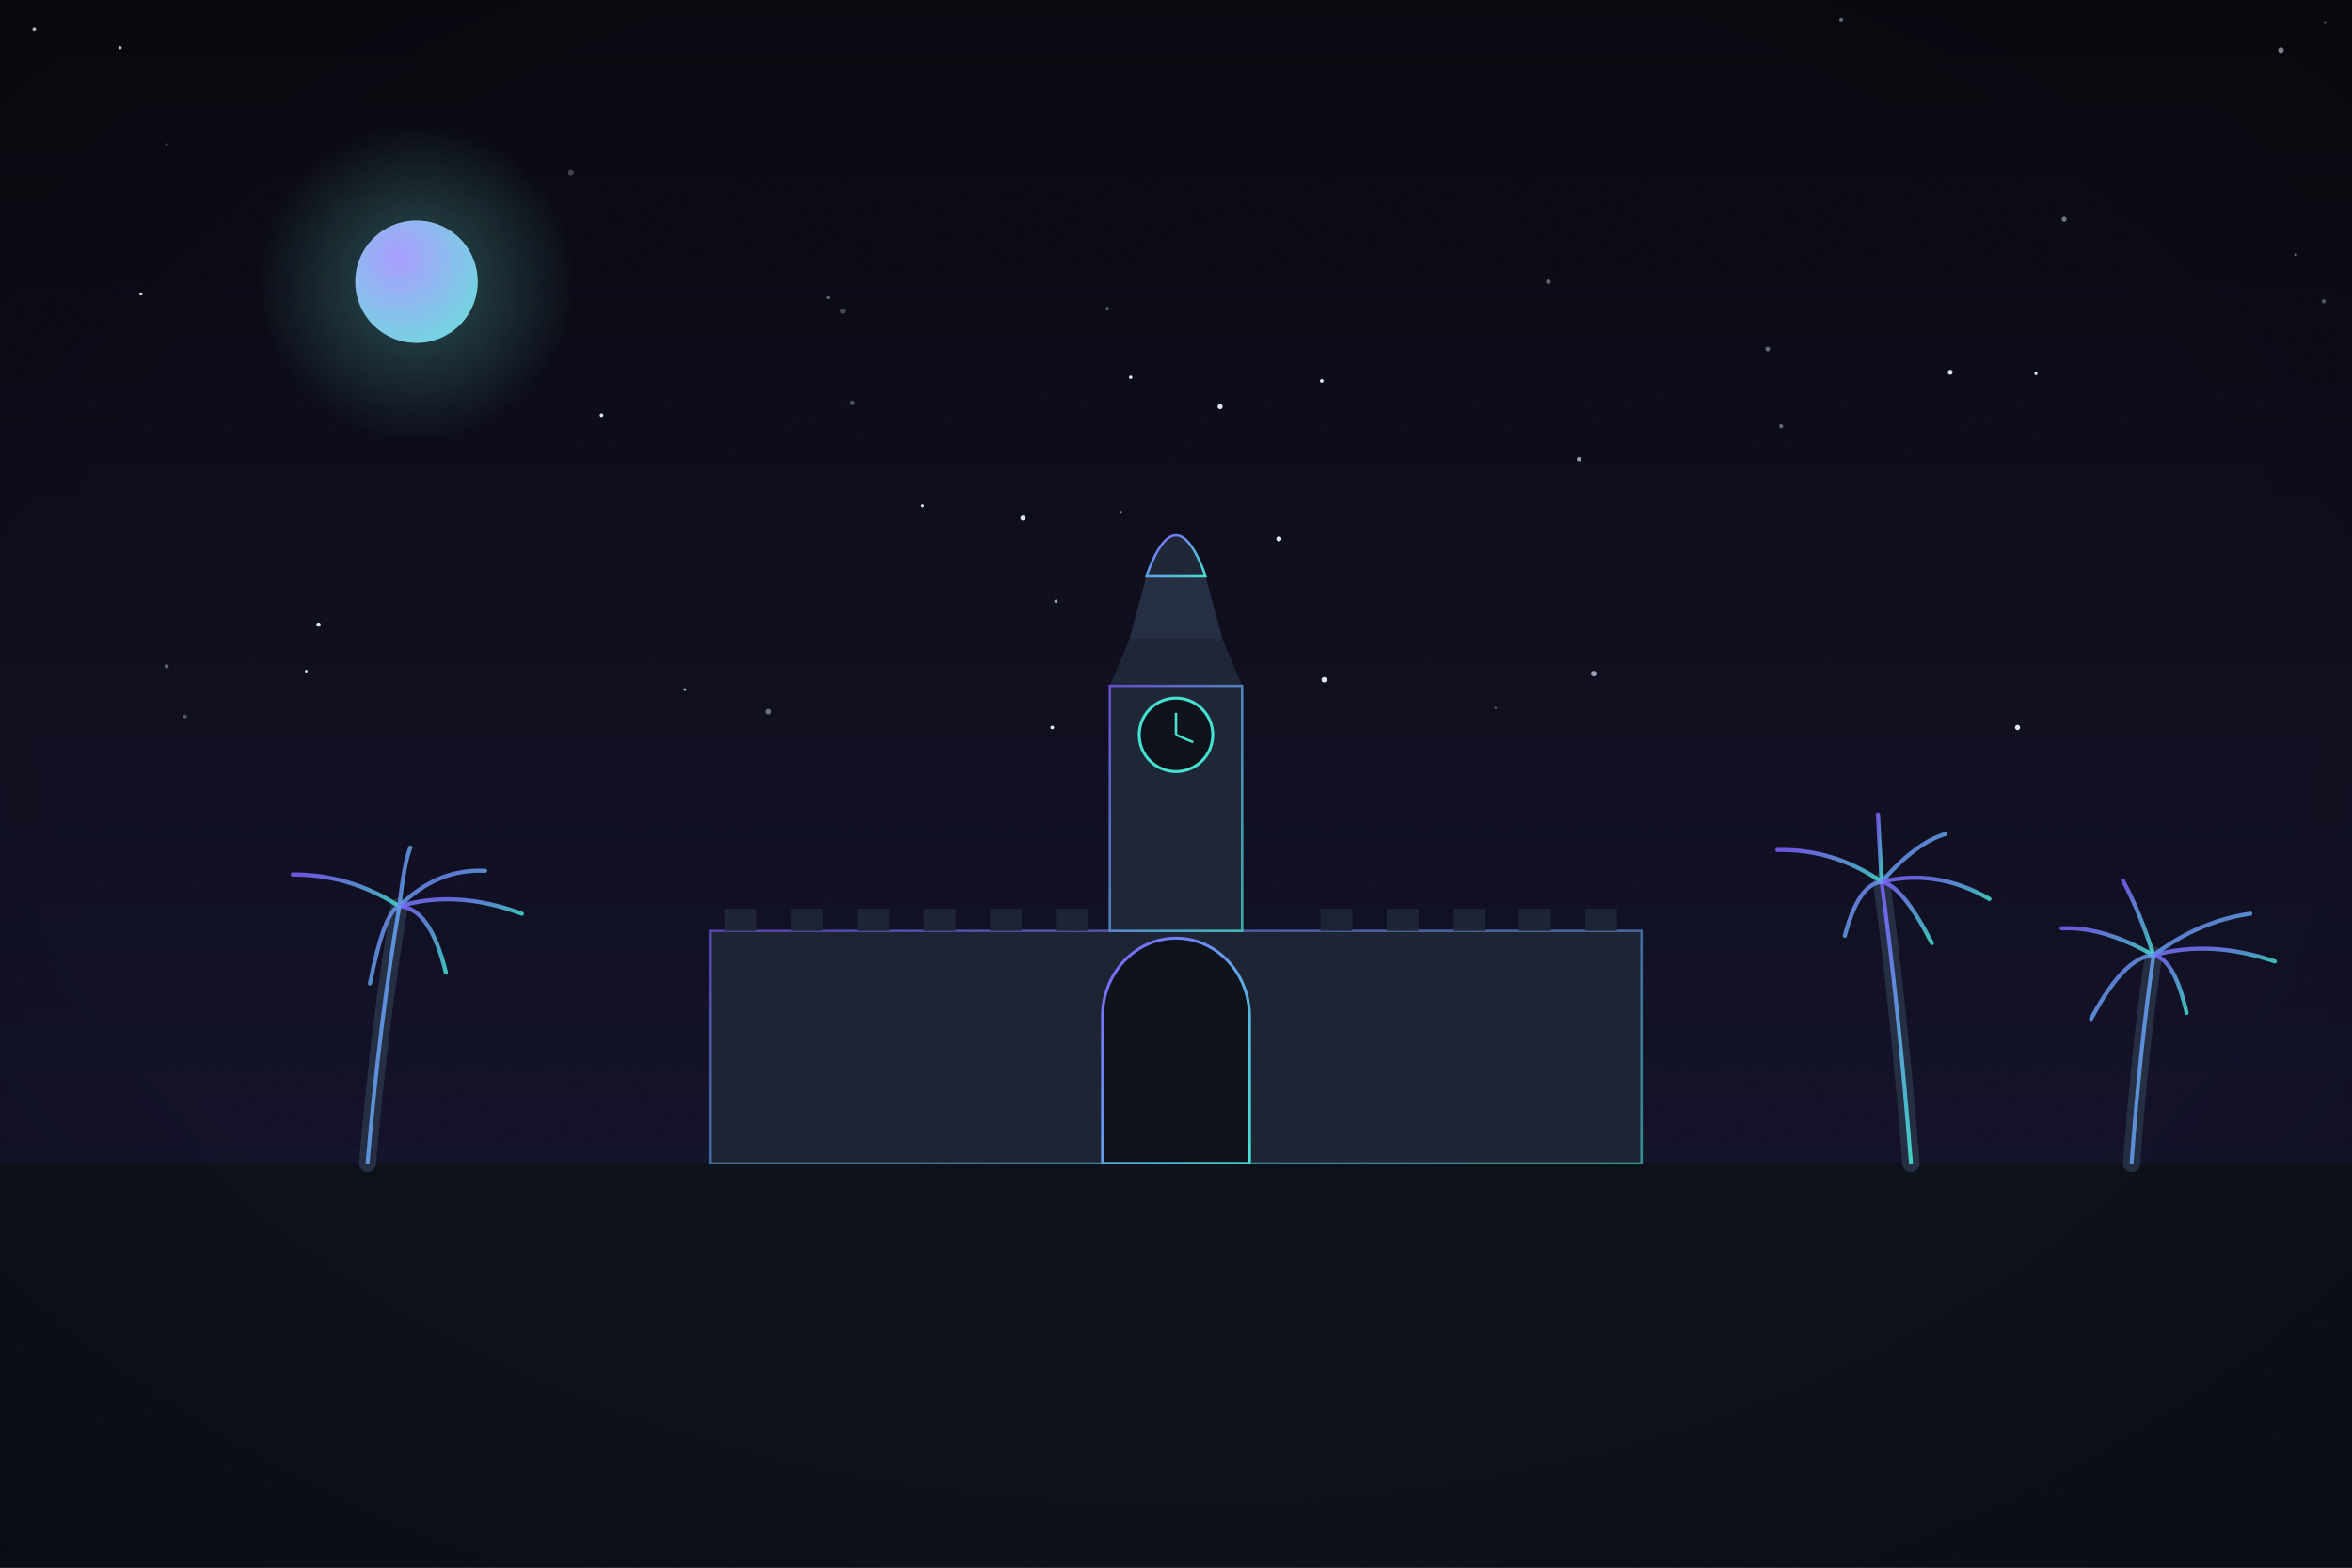
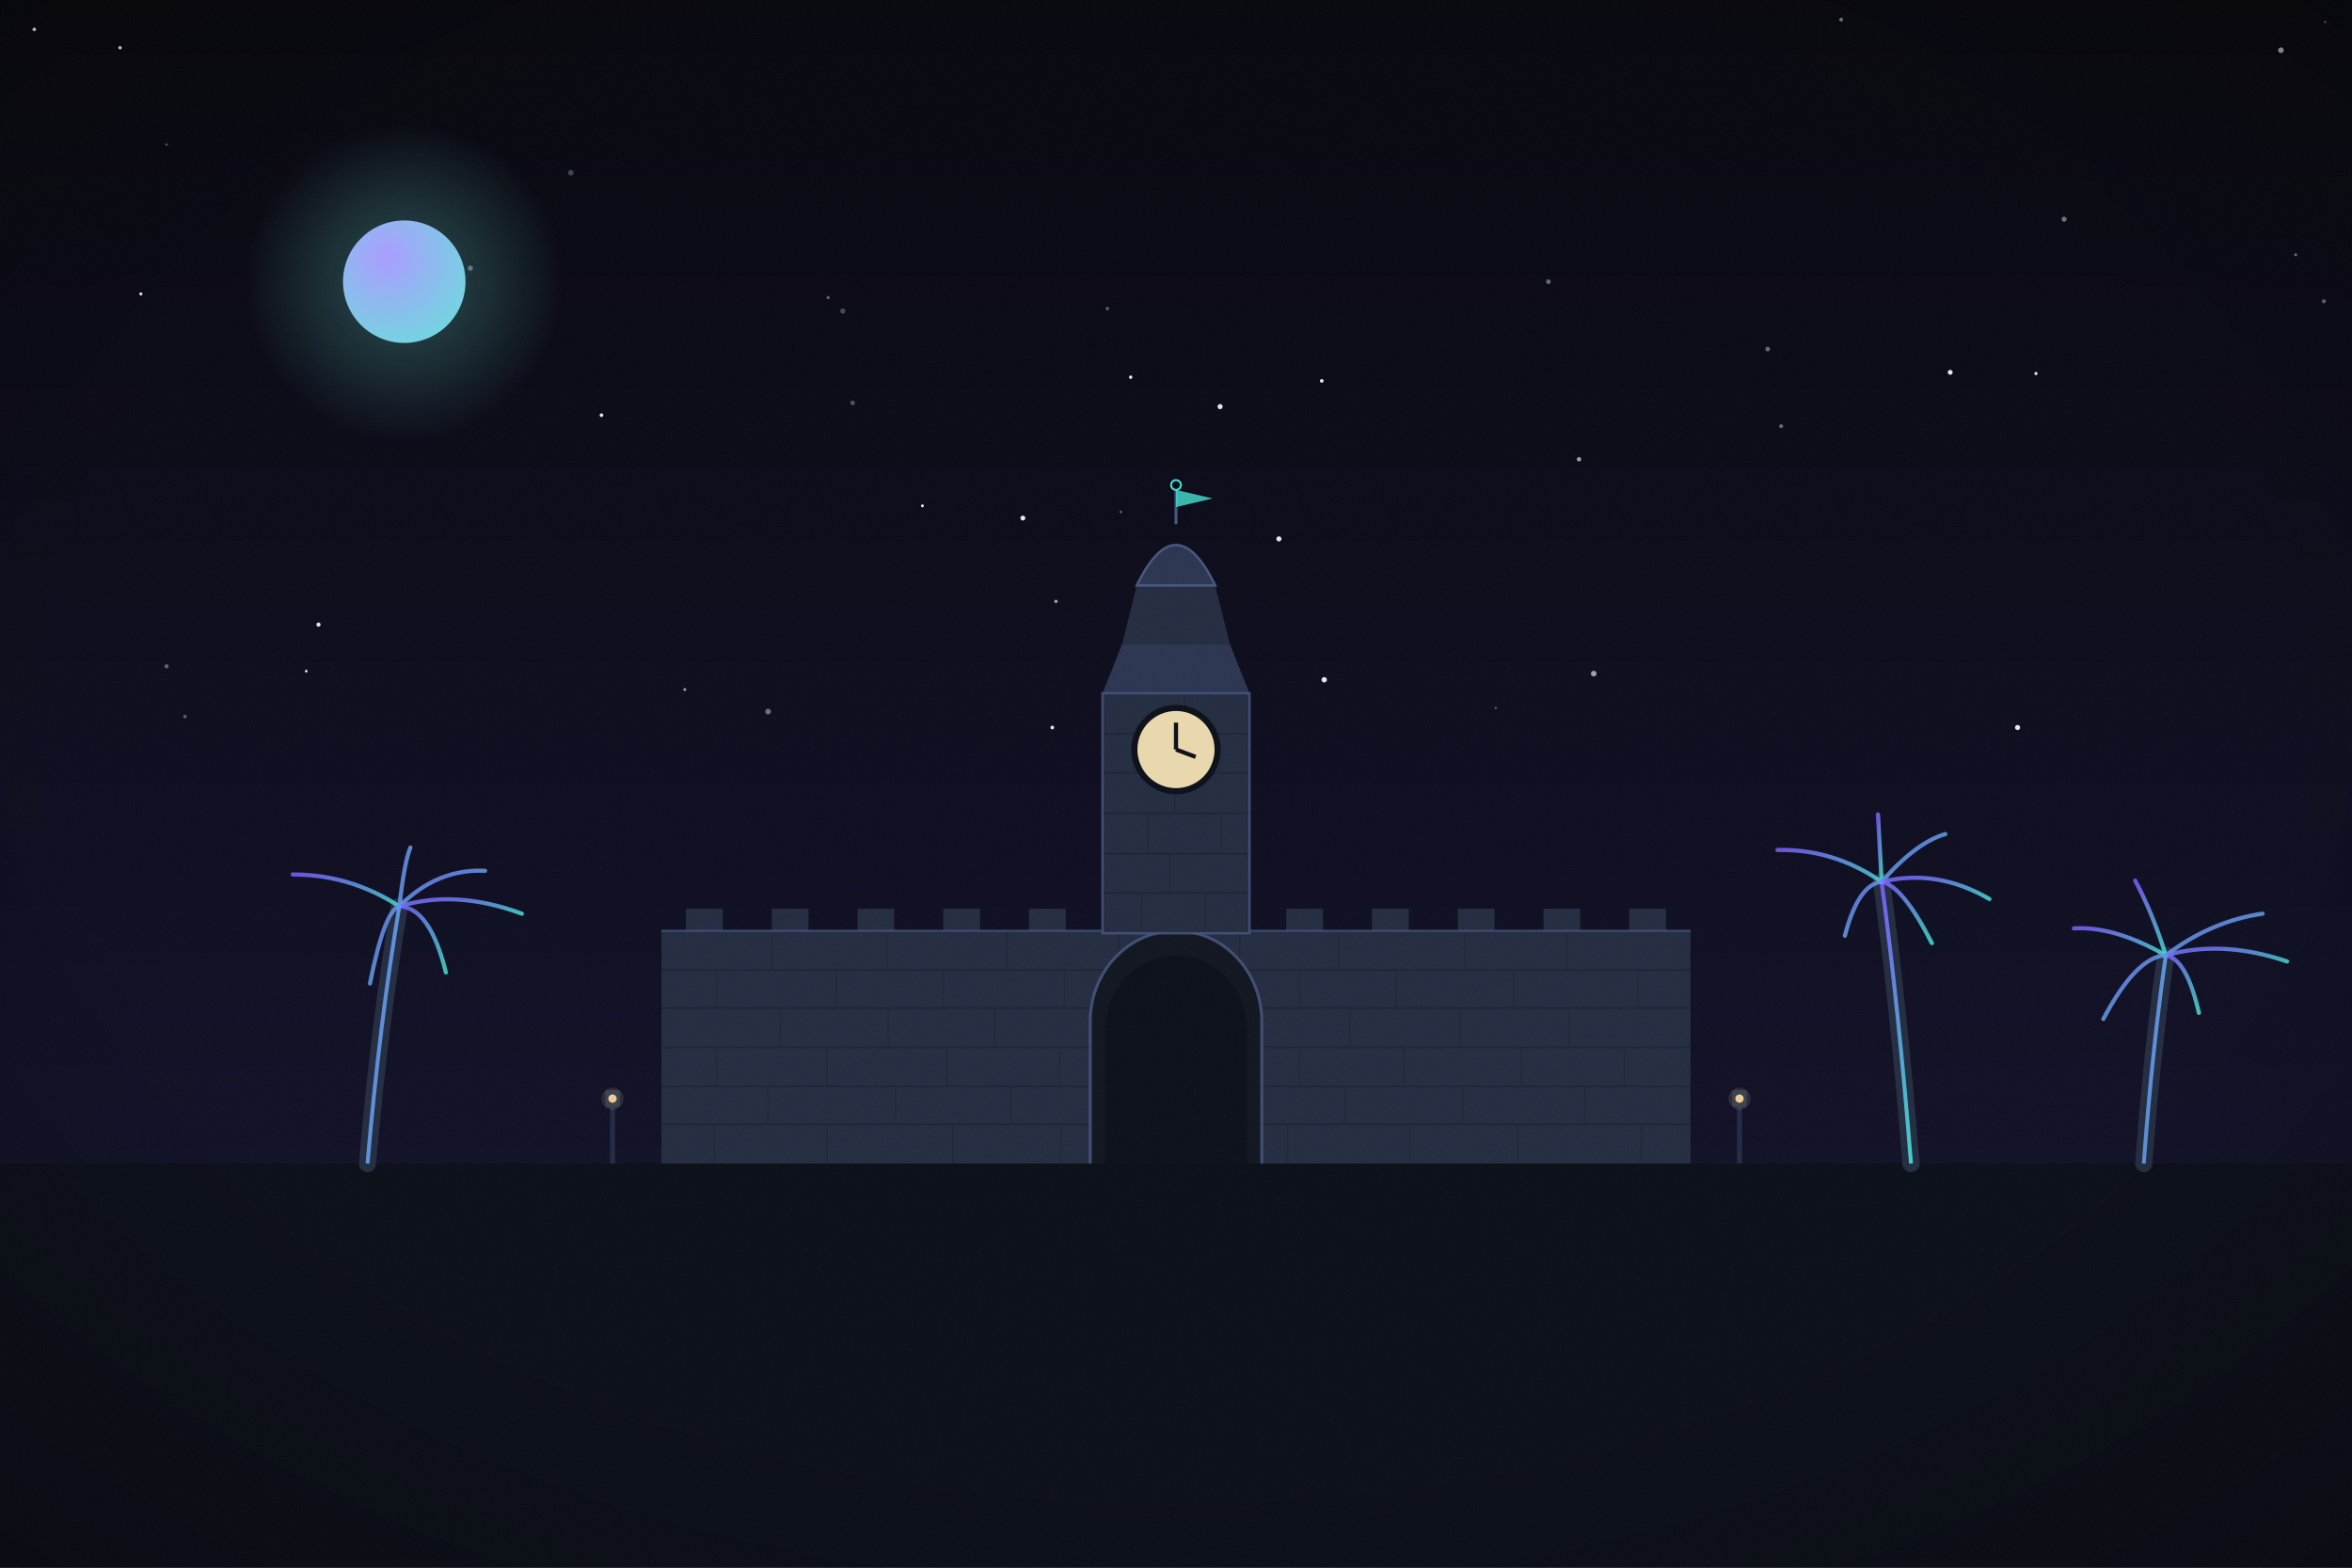
<svg xmlns="http://www.w3.org/2000/svg" viewBox="0 0 1920 1280" width="1920" height="1280">
  <defs>
    <linearGradient id="sky" x1="0" y1="0" x2="0" y2="1">
      <stop offset="0" stop-color="#06060d" />
      <stop offset="1" stop-color="#141330" />
    </linearGradient>
    <linearGradient id="acc" x1="0" y1="0" x2="1" y2="1">
      <stop offset="0" stop-color="#7c5cff" />
      <stop offset="1" stop-color="#43e0d0" />
    </linearGradient>
    <linearGradient id="accv" x1="0" y1="0" x2="0" y2="1">
      <stop offset="0" stop-color="#7c5cff" />
      <stop offset="1" stop-color="#43e0d0" />
    </linearGradient>
    <radialGradient id="mgrad" cx="0.35" cy="0.3" r="1">
      <stop offset="0" stop-color="#a99cff" />
      <stop offset="1" stop-color="#5fe6d6" />
    </radialGradient>
    <radialGradient id="halo" cx="0.5" cy="0.5" r="0.5">
      <stop offset="0" stop-color="rgba(103,220,205,.34)" />
      <stop offset="1" stop-color="rgba(103,220,205,0)" />
    </radialGradient>
    <radialGradient id="vig" cx="0.5" cy="0.46" r="0.85">
      <stop offset="0.55" stop-color="rgba(0,0,0,0)" />
      <stop offset="1" stop-color="rgba(0,0,4,.5)" />
    </radialGradient>
    <linearGradient id="wgrad" x1="0" y1="0" x2="0" y2="1">
      <stop offset="0" stop-color="#0b111e" />
      <stop offset="1" stop-color="#070a12" />
    </linearGradient>
    <filter id="soft" x="-40%" y="-40%" width="180%" height="180%">
      <feGaussianBlur stdDeviation="7" />
    </filter>
    <filter id="soft2" x="-60%" y="-60%" width="220%" height="220%">
      <feGaussianBlur stdDeviation="16" />
    </filter>
    <filter id="grain">
      <feTurbulence type="fractalNoise" baseFrequency="0.8" numOctaves="2" stitchTiles="stitch" />
      <feColorMatrix type="matrix" values="0 0 0 0 1 0 0 0 0 1 0 0 0 0 1 0 0 0 0.05 0" />
      <feComposite operator="over" in2="SourceGraphic" />
    </filter>
  </defs>
  <style>
@keyframes tw{0%,100%{opacity:.1}50%{opacity:1}}
.tw{animation:tw 3.4s ease-in-out infinite}
.tw.d1{animation-delay:.6s}.tw.d2{animation-delay:1.2s}.tw.d3{animation-delay:1.9s}.tw.d4{animation-delay:2.6s}.tw.d5{animation-delay:3.1s}
@keyframes shoot{0%,84%{opacity:0;transform:translate(0,0)}86%{opacity:1}96%{opacity:0;transform:translate(-620px,320px)}100%{opacity:0}}
.shoot{animation:shoot 12s linear infinite}
.shoot.s2{animation-duration:19s;animation-delay:7s}
@keyframes bob{0%,100%{transform:translateY(0px) rotate(-1.2deg)}50%{transform:translateY(9px) rotate(1.4deg)}}
.bob{animation:bob 5.6s ease-in-out infinite;transform-box:fill-box;transform-origin:center}
.bob.b2{animation-duration:7.2s;animation-delay:1.1s}
@keyframes shim{0%,100%{opacity:.22}50%{opacity:.75}}
.shim{animation:shim 4.4s ease-in-out infinite}
.shim.d1{animation-delay:1.4s}.shim.d2{animation-delay:2.7s}.shim.d3{animation-delay:3.6s}
@keyframes flick{0%,91%,100%{opacity:.9}93%{opacity:.25}95%{opacity:.85}}
.flick{animation:flick 8s linear infinite}.flick.f2{animation-delay:3.5s}
@keyframes spin{from{transform:rotate(0deg)}to{transform:rotate(360deg)}}
.wheel{animation:spin 80s linear infinite;transform-box:fill-box;transform-origin:center}
@keyframes aur{0%,100%{opacity:.34;transform:skewX(0deg)}50%{opacity:.72;transform:skewX(-4deg)}}
.aur{animation:aur 9s ease-in-out infinite;transform-box:fill-box;transform-origin:bottom}
.aur.a2{animation-duration:13s;animation-delay:2.5s}
@keyframes fall{from{transform:translateY(-140px)}to{transform:translateY(150px)}}
.fall{animation:fall 9s linear infinite}.fall.f2{animation-duration:13s;animation-delay:2s}.fall.f3{animation-duration:11s;animation-delay:5s}
@keyframes sway{0%,100%{transform:rotate(-1.4deg)}50%{transform:rotate(1.4deg)}}
.sway{animation:sway 7s ease-in-out infinite;transform-box:fill-box;transform-origin:bottom center}

@media (prefers-reduced-motion:reduce){*{animation:none!important}}
</style>
  <rect width="1920" height="1280" fill="url(#sky)" />
  <circle cx="136" cy="118" r="1.0" fill="#c9d4e6" opacity="0.41" />
  <circle cx="862" cy="491" r="1.4" fill="#c9d4e6" opacity="0.73" />
  <circle cx="1221" cy="578" r="1.0" fill="#c9d4e6" opacity="0.38" />
  <circle cx="904" cy="252" r="1.4" fill="#c9d4e6" opacity="0.42" />
  <circle cx="28" cy="24" r="1.5" fill="#dfe8f5" class="tw d4" />
  <circle cx="1264" cy="230" r="1.9" fill="#c9d4e6" opacity="0.47" />
  <circle cx="1289" cy="375" r="1.8" fill="#c9d4e6" opacity="0.73" />
  <circle cx="1044" cy="440" r="2.1" fill="#dfe8f5" class="tw d1" />
  <circle cx="835" cy="423" r="2.0" fill="#dfe8f5" class="tw d3" />
  <circle cx="136" cy="544" r="1.7" fill="#c9d4e6" opacity="0.43" />
  <circle cx="1647" cy="594" r="2.1" fill="#dfe8f5" class="tw d2" />
  <circle cx="1685" cy="179" r="2.1" fill="#c9d4e6" opacity="0.52" />
  <circle cx="1443" cy="285" r="1.9" fill="#c9d4e6" opacity="0.47" />
  <circle cx="627" cy="581" r="2.3" fill="#c9d4e6" opacity="0.49" />
  <circle cx="1454" cy="348" r="1.6" fill="#c9d4e6" opacity="0.48" />
  <circle cx="996" cy="332" r="2.1" fill="#dfe8f5" class="tw d3" />
  <circle cx="1301" cy="550" r="2.3" fill="#c9d4e6" opacity="0.75" />
  <circle cx="1874" cy="208" r="1.2" fill="#c9d4e6" opacity="0.54" />
  <circle cx="1662" cy="305" r="1.3" fill="#dfe8f5" class="tw d1" />
  <circle cx="688" cy="254" r="2.1" fill="#c9d4e6" opacity="0.31" />
  <circle cx="250" cy="548" r="1.1" fill="#dfe8f5" class="tw d1" />
  <circle cx="98" cy="39" r="1.4" fill="#dfe8f5" class="tw d4" />
  <circle cx="1592" cy="304" r="2.0" fill="#dfe8f5" class="tw" />
  <circle cx="384" cy="219" r="2.1" fill="#c9d4e6" opacity="0.43" />
  <circle cx="1081" cy="555" r="2.2" fill="#dfe8f5" class="tw" />
  <circle cx="1503" cy="16" r="1.6" fill="#c9d4e6" opacity="0.52" />
  <circle cx="466" cy="141" r="2.3" fill="#c9d4e6" opacity="0.28" />
  <circle cx="753" cy="413" r="1.2" fill="#dfe8f5" class="tw d5" />
  <circle cx="1898" cy="18" r="0.9" fill="#c9d4e6" opacity="0.48" />
  <circle cx="491" cy="339" r="1.5" fill="#dfe8f5" class="tw d1" />
  <circle cx="696" cy="329" r="1.9" fill="#c9d4e6" opacity="0.34" />
  <circle cx="1862" cy="41" r="2.3" fill="#c9d4e6" opacity="0.77" />
  <circle cx="915" cy="418" r="0.9" fill="#c9d4e6" opacity="0.55" />
  <circle cx="260" cy="510" r="1.7" fill="#dfe8f5" class="tw d5" />
  <circle cx="559" cy="563" r="1.2" fill="#c9d4e6" opacity="0.74" />
  <circle cx="1079" cy="311" r="1.5" fill="#dfe8f5" class="tw d3" />
  <circle cx="151" cy="585" r="1.5" fill="#c9d4e6" opacity="0.38" />
  <circle cx="676" cy="243" r="1.3" fill="#c9d4e6" opacity="0.45" />
  <circle cx="1897" cy="246" r="1.7" fill="#c9d4e6" opacity="0.44" />
  <circle cx="115" cy="240" r="1.3" fill="#dfe8f5" class="tw d1" />
  <circle cx="859" cy="594" r="1.5" fill="#dfe8f5" class="tw d2" />
  <circle cx="923" cy="308" r="1.4" fill="#dfe8f5" class="tw d5" />
-   <circle cx="340" cy="230" r="130" fill="url(#halo)" />
-   <circle cx="340" cy="230" r="50" fill="url(#mgrad)" />
-   <rect x="580" y="760" width="760" height="190" fill="#1a2130" />
-   <path d="M900,950 v-120 a60,64 0 0 1 120,0 v120 Z" fill="#0b0f18" stroke="url(#acc)" stroke-width="2.4" />
-   <rect x="580" y="760" width="760" height="190" fill="none" stroke="url(#acc)" stroke-width="2" opacity=".6" />
-   <rect x="906" y="560" width="108" height="200" fill="#1c2434" />
-   <path d="M906,560 L922,522 L998,522 L1014,560 Z" fill="#1c2434" />
-   <path d="M922,522 L936,470 L984,470 L998,522 Z" fill="#232c40" />
-   <path d="M936,470 Q960,404 984,470 Z" fill="#1c2434" stroke="url(#acc)" stroke-width="2" />
-   <line x1="960" y1="404" x2="960" y2="378" stroke="url(#acc)" stroke-width="2.4" />
-   <circle cx="960" cy="600" r="30" fill="#0b0f18" stroke="#43e0d0" stroke-width="2.4" />
-   <line x1="960" y1="600" x2="960" y2="582" stroke="#43e0d0" stroke-width="2" />
-   <line x1="960" y1="600" x2="974" y2="606" stroke="#43e0d0" stroke-width="2" />
-   <rect x="906" y="560" width="108" height="200" fill="none" stroke="url(#acc)" stroke-width="2" opacity=".75" />
-   <rect x="592" y="742" width="26" height="18" fill="#1a2130" />
-   <rect x="646" y="742" width="26" height="18" fill="#1a2130" />
-   <rect x="700" y="742" width="26" height="18" fill="#1a2130" />
-   <rect x="754" y="742" width="26" height="18" fill="#1a2130" />
-   <rect x="808" y="742" width="26" height="18" fill="#1a2130" />
-   <rect x="862" y="742" width="26" height="18" fill="#1a2130" />
-   <rect x="1078" y="742" width="26" height="18" fill="#1a2130" />
-   <rect x="1132" y="742" width="26" height="18" fill="#1a2130" />
-   <rect x="1186" y="742" width="26" height="18" fill="#1a2130" />
-   <rect x="1240" y="742" width="26" height="18" fill="#1a2130" />
-   <rect x="1294" y="742" width="26" height="18" fill="#1a2130" />
+   <circle cx="330" cy="230" r="130" fill="url(#halo)" />
+   <circle cx="330" cy="230" r="50" fill="url(#mgrad)" />
+   <rect x="540" y="760" width="840" height="190" fill="#232c40" />
+   <line x1="540" y1="792" x2="1380" y2="792" stroke="#1b2334" stroke-width="1.6" opacity=".9" />
+   <line x1="540" y1="823" x2="1380" y2="823" stroke="#1b2334" stroke-width="1.6" opacity=".9" />
+   <line x1="540" y1="855" x2="1380" y2="855" stroke="#1b2334" stroke-width="1.6" opacity=".9" />
+   <line x1="540" y1="887" x2="1380" y2="887" stroke="#1b2334" stroke-width="1.6" opacity=".9" />
+   <line x1="540" y1="918" x2="1380" y2="918" stroke="#1b2334" stroke-width="1.6" opacity=".9" />
+   <line x1="630" y1="760" x2="630" y2="792" stroke="#1b2334" stroke-width="1.3" opacity=".65" />
+   <line x1="724" y1="760" x2="724" y2="792" stroke="#1b2334" stroke-width="1.3" opacity=".65" />
+   <line x1="822" y1="760" x2="822" y2="792" stroke="#1b2334" stroke-width="1.3" opacity=".65" />
+   <line x1="913" y1="760" x2="913" y2="792" stroke="#1b2334" stroke-width="1.3" opacity=".65" />
+   <line x1="1012" y1="760" x2="1012" y2="792" stroke="#1b2334" stroke-width="1.3" opacity=".65" />
+   <line x1="1093" y1="760" x2="1093" y2="792" stroke="#1b2334" stroke-width="1.3" opacity=".65" />
+   <line x1="1196" y1="760" x2="1196" y2="792" stroke="#1b2334" stroke-width="1.3" opacity=".65" />
+   <line x1="1279" y1="760" x2="1279" y2="792" stroke="#1b2334" stroke-width="1.3" opacity=".65" />
+   <line x1="585" y1="792" x2="585" y2="823" stroke="#1b2334" stroke-width="1.3" opacity=".65" />
+   <line x1="683" y1="792" x2="683" y2="823" stroke="#1b2334" stroke-width="1.3" opacity=".65" />
+   <line x1="770" y1="792" x2="770" y2="823" stroke="#1b2334" stroke-width="1.3" opacity=".65" />
+   <line x1="869" y1="792" x2="869" y2="823" stroke="#1b2334" stroke-width="1.3" opacity=".65" />
+   <line x1="952" y1="792" x2="952" y2="823" stroke="#1b2334" stroke-width="1.3" opacity=".65" />
+   <line x1="1061" y1="792" x2="1061" y2="823" stroke="#1b2334" stroke-width="1.3" opacity=".65" />
+   <line x1="1140" y1="792" x2="1140" y2="823" stroke="#1b2334" stroke-width="1.3" opacity=".65" />
+   <line x1="1236" y1="792" x2="1236" y2="823" stroke="#1b2334" stroke-width="1.3" opacity=".65" />
+   <line x1="1337" y1="792" x2="1337" y2="823" stroke="#1b2334" stroke-width="1.3" opacity=".65" />
+   <line x1="637" y1="823" x2="637" y2="855" stroke="#1b2334" stroke-width="1.3" opacity=".65" />
+   <line x1="725" y1="823" x2="725" y2="855" stroke="#1b2334" stroke-width="1.3" opacity=".65" />
+   <line x1="812" y1="823" x2="812" y2="855" stroke="#1b2334" stroke-width="1.3" opacity=".65" />
+   <line x1="919" y1="823" x2="919" y2="855" stroke="#1b2334" stroke-width="1.3" opacity=".65" />
+   <line x1="1013" y1="823" x2="1013" y2="855" stroke="#1b2334" stroke-width="1.3" opacity=".65" />
+   <line x1="1102" y1="823" x2="1102" y2="855" stroke="#1b2334" stroke-width="1.3" opacity=".65" />
+   <line x1="1192" y1="823" x2="1192" y2="855" stroke="#1b2334" stroke-width="1.3" opacity=".65" />
+   <line x1="1281" y1="823" x2="1281" y2="855" stroke="#1b2334" stroke-width="1.3" opacity=".65" />
+   <line x1="585" y1="855" x2="585" y2="887" stroke="#1b2334" stroke-width="1.3" opacity=".65" />
+   <line x1="675" y1="855" x2="675" y2="887" stroke="#1b2334" stroke-width="1.3" opacity=".65" />
+   <line x1="773" y1="855" x2="773" y2="887" stroke="#1b2334" stroke-width="1.3" opacity=".65" />
+   <line x1="865" y1="855" x2="865" y2="887" stroke="#1b2334" stroke-width="1.3" opacity=".65" />
+   <line x1="956" y1="855" x2="956" y2="887" stroke="#1b2334" stroke-width="1.3" opacity=".65" />
+   <line x1="1061" y1="855" x2="1061" y2="887" stroke="#1b2334" stroke-width="1.3" opacity=".65" />
+   <line x1="1146" y1="855" x2="1146" y2="887" stroke="#1b2334" stroke-width="1.3" opacity=".65" />
+   <line x1="1242" y1="855" x2="1242" y2="887" stroke="#1b2334" stroke-width="1.3" opacity=".65" />
+   <line x1="1326" y1="855" x2="1326" y2="887" stroke="#1b2334" stroke-width="1.3" opacity=".65" />
+   <line x1="627" y1="887" x2="627" y2="918" stroke="#1b2334" stroke-width="1.3" opacity=".65" />
+   <line x1="731" y1="887" x2="731" y2="918" stroke="#1b2334" stroke-width="1.3" opacity=".65" />
+   <line x1="825" y1="887" x2="825" y2="918" stroke="#1b2334" stroke-width="1.3" opacity=".65" />
+   <line x1="920" y1="887" x2="920" y2="918" stroke="#1b2334" stroke-width="1.3" opacity=".65" />
+   <line x1="1001" y1="887" x2="1001" y2="918" stroke="#1b2334" stroke-width="1.3" opacity=".65" />
+   <line x1="1098" y1="887" x2="1098" y2="918" stroke="#1b2334" stroke-width="1.3" opacity=".65" />
+   <line x1="1194" y1="887" x2="1194" y2="918" stroke="#1b2334" stroke-width="1.3" opacity=".65" />
+   <line x1="1294" y1="887" x2="1294" y2="918" stroke="#1b2334" stroke-width="1.3" opacity=".65" />
+   <line x1="583" y1="918" x2="583" y2="950" stroke="#1b2334" stroke-width="1.3" opacity=".65" />
+   <line x1="675" y1="918" x2="675" y2="950" stroke="#1b2334" stroke-width="1.3" opacity=".65" />
+   <line x1="778" y1="918" x2="778" y2="950" stroke="#1b2334" stroke-width="1.3" opacity=".65" />
+   <line x1="866" y1="918" x2="866" y2="950" stroke="#1b2334" stroke-width="1.3" opacity=".65" />
+   <line x1="966" y1="918" x2="966" y2="950" stroke="#1b2334" stroke-width="1.3" opacity=".65" />
+   <line x1="1051" y1="918" x2="1051" y2="950" stroke="#1b2334" stroke-width="1.3" opacity=".65" />
+   <line x1="1151" y1="918" x2="1151" y2="950" stroke="#1b2334" stroke-width="1.3" opacity=".65" />
+   <line x1="1239" y1="918" x2="1239" y2="950" stroke="#1b2334" stroke-width="1.3" opacity=".65" />
+   <line x1="1340" y1="918" x2="1340" y2="950" stroke="#1b2334" stroke-width="1.3" opacity=".65" />
+   <rect x="560" y="742" width="30" height="20" fill="#232c40" />
+   <rect x="630" y="742" width="30" height="20" fill="#232c40" />
+   <rect x="700" y="742" width="30" height="20" fill="#232c40" />
+   <rect x="770" y="742" width="30" height="20" fill="#232c40" />
+   <rect x="840" y="742" width="30" height="20" fill="#232c40" />
+   <rect x="1050" y="742" width="30" height="20" fill="#232c40" />
+   <rect x="1120" y="742" width="30" height="20" fill="#232c40" />
+   <rect x="1190" y="742" width="30" height="20" fill="#232c40" />
+   <rect x="1260" y="742" width="30" height="20" fill="#232c40" />
+   <rect x="1330" y="742" width="30" height="20" fill="#232c40" />
+   <line x1="540" y1="760" x2="1380" y2="760" stroke="#46557f" stroke-width="2" opacity=".65" />
+   <path d="M890,950 v-116 a70,74 0 0 1 140,0 v116 Z" fill="#10151f" />
+   <path d="M902,950 v-108 a58,62 0 0 1 116,0 v108 Z" fill="#0b0f18" />
+   <path d="M890,950 v-116 a70,74 0 0 1 140,0 v116" fill="none" stroke="#46557f" stroke-width="2.4" opacity=".85" />
+   <rect x="900" y="566" width="120" height="196" fill="#232c40" />
+   <line x1="900" y1="599" x2="1020" y2="599" stroke="#1b2334" stroke-width="1.6" opacity=".9" />
+   <line x1="900" y1="631" x2="1020" y2="631" stroke="#1b2334" stroke-width="1.6" opacity=".9" />
+   <line x1="900" y1="664" x2="1020" y2="664" stroke="#1b2334" stroke-width="1.6" opacity=".9" />
+   <line x1="900" y1="697" x2="1020" y2="697" stroke="#1b2334" stroke-width="1.6" opacity=".9" />
+   <line x1="900" y1="729" x2="1020" y2="729" stroke="#1b2334" stroke-width="1.6" opacity=".9" />
+   <line x1="967" y1="566" x2="967" y2="599" stroke="#1b2334" stroke-width="1.3" opacity=".65" />
+   <line x1="926" y1="599" x2="926" y2="631" stroke="#1b2334" stroke-width="1.3" opacity=".65" />
+   <line x1="987" y1="599" x2="987" y2="631" stroke="#1b2334" stroke-width="1.3" opacity=".65" />
+   <line x1="959" y1="631" x2="959" y2="664" stroke="#1b2334" stroke-width="1.3" opacity=".65" />
+   <line x1="937" y1="664" x2="937" y2="697" stroke="#1b2334" stroke-width="1.3" opacity=".65" />
+   <line x1="997" y1="664" x2="997" y2="697" stroke="#1b2334" stroke-width="1.3" opacity=".65" />
+   <line x1="955" y1="697" x2="955" y2="729" stroke="#1b2334" stroke-width="1.3" opacity=".65" />
+   <line x1="932" y1="729" x2="932" y2="762" stroke="#1b2334" stroke-width="1.3" opacity=".65" />
+   <line x1="984" y1="729" x2="984" y2="762" stroke="#1b2334" stroke-width="1.3" opacity=".65" />
+   <path d="M900,566 L916,526 L1004,526 L1020,566 Z" fill="#2b3550" />
+   <path d="M916,526 L928,478 L992,478 L1004,526 Z" fill="#232c40" />
+   <path d="M928,478 Q960,412 992,478 Z" fill="#2b3550" stroke="#46557f" stroke-width="2" />
+   <line x1="960" y1="428" x2="960" y2="400" stroke="#46557f" stroke-width="2.4" />
+   <circle cx="960" cy="396" r="4" fill="none" stroke="#43e0d0" stroke-width="1.6" />
+   <circle cx="960" cy="612" r="34" fill="#f2e0b2" opacity=".95" />
+   <circle cx="960" cy="612" r="34" fill="none" stroke="#0b0f18" stroke-width="5" />
+   <line x1="960" y1="612" x2="960" y2="590" stroke="#0b0f18" stroke-width="3.4" />
+   <line x1="960" y1="612" x2="976" y2="618" stroke="#0b0f18" stroke-width="3.4" />
+   <rect x="900" y="566" width="120" height="196" fill="none" stroke="#46557f" stroke-width="2" opacity=".8" />
+   <path d="M960,400 l30,7 l-30,7 Z" fill="#43e0d0" opacity=".8" class="sway" />
  <rect x="0" y="950" width="1920" height="330" fill="#0a0e17" />
  <line x1="0" y1="950" x2="1920" y2="950" stroke="url(#acc)" stroke-width="2" opacity=".45" />
+   <line x1="500" y1="950" x2="500" y2="904" stroke="#222b42" stroke-width="4" />
+   <rect x="494" y="890" width="12" height="14" rx="2" fill="#222b42" />
+   <circle cx="500" cy="897" r="3.4" fill="#ffd9a0" class="flick" opacity=".9" />
+   <circle cx="500" cy="897" r="9" fill="#ffd9a0" opacity=".12" />
+   <line x1="1420" y1="950" x2="1420" y2="904" stroke="#222b42" stroke-width="4" />
+   <rect x="1414" y="890" width="12" height="14" rx="2" fill="#222b42" />
+   <circle cx="1420" cy="897" r="3.4" fill="#ffd9a0" class="flick" opacity=".9" />
+   <circle cx="1420" cy="897" r="9" fill="#ffd9a0" opacity=".12" />
  <g class="sway">
    <path d="M300,950 Q310,834 326,740" fill="none" stroke="#232c40" stroke-width="14" stroke-linecap="round" />
    <path d="M300,950 Q310,834 326,740" fill="none" stroke="url(#acc)" stroke-width="3.2" opacity=".9" />
    <path d="M326,740 Q286,714 239,714" fill="none" stroke="url(#acc)" stroke-width="3.4" stroke-linecap="round" opacity=".85" />
    <path d="M326,740 Q330,704 335,692" fill="none" stroke="url(#acc)" stroke-width="3.4" stroke-linecap="round" opacity=".85" />
    <path d="M326,740 Q357,709 396,711" fill="none" stroke="url(#acc)" stroke-width="3.4" stroke-linecap="round" opacity=".85" />
    <path d="M326,740 Q372,726 426,746" fill="none" stroke="url(#acc)" stroke-width="3.4" stroke-linecap="round" opacity=".85" />
    <path d="M326,740 Q351,741 364,794" fill="none" stroke="url(#acc)" stroke-width="3.4" stroke-linecap="round" opacity=".85" />
    <path d="M326,740 Q314,743 302,803" fill="none" stroke="url(#acc)" stroke-width="3.4" stroke-linecap="round" opacity=".85" />
  </g>
  <g class="sway">
    <path d="M1560,950 Q1550,824 1536,720" fill="none" stroke="#232c40" stroke-width="14" stroke-linecap="round" />
    <path d="M1560,950 Q1550,824 1536,720" fill="none" stroke="url(#acc)" stroke-width="3.2" opacity=".9" />
    <path d="M1536,720 Q1497,693 1451,694" fill="none" stroke="url(#acc)" stroke-width="3.4" stroke-linecap="round" opacity=".85" />
    <path d="M1536,720 Q1534,684 1533,665" fill="none" stroke="url(#acc)" stroke-width="3.4" stroke-linecap="round" opacity=".85" />
    <path d="M1536,720 Q1564,688 1588,681" fill="none" stroke="url(#acc)" stroke-width="3.4" stroke-linecap="round" opacity=".85" />
    <path d="M1536,720 Q1581,709 1624,734" fill="none" stroke="url(#acc)" stroke-width="3.4" stroke-linecap="round" opacity=".85" />
    <path d="M1536,720 Q1553,723 1577,770" fill="none" stroke="url(#acc)" stroke-width="3.4" stroke-linecap="round" opacity=".85" />
    <path d="M1536,720 Q1517,722 1506,764" fill="none" stroke="url(#acc)" stroke-width="3.4" stroke-linecap="round" opacity=".85" />
  </g>
  <g class="sway">
-     <path d="M1740,950 Q1747,856 1758,780" fill="none" stroke="#232c40" stroke-width="14" stroke-linecap="round" />
-     <path d="M1740,950 Q1747,856 1758,780" fill="none" stroke="url(#acc)" stroke-width="3.2" opacity=".9" />
-     <path d="M1758,780 Q1716,756 1683,758" fill="none" stroke="url(#acc)" stroke-width="3.4" stroke-linecap="round" opacity=".85" />
-     <path d="M1758,780 Q1747,745 1733,719" fill="none" stroke="url(#acc)" stroke-width="3.4" stroke-linecap="round" opacity=".85" />
-     <path d="M1758,780 Q1795,752 1837,746" fill="none" stroke="url(#acc)" stroke-width="3.4" stroke-linecap="round" opacity=".85" />
-     <path d="M1758,780 Q1804,767 1857,785" fill="none" stroke="url(#acc)" stroke-width="3.4" stroke-linecap="round" opacity=".85" />
-     <path d="M1758,780 Q1775,783 1785,827" fill="none" stroke="url(#acc)" stroke-width="3.4" stroke-linecap="round" opacity=".85" />
-     <path d="M1758,780 Q1734,781 1707,832" fill="none" stroke="url(#acc)" stroke-width="3.4" stroke-linecap="round" opacity=".85" />
+     <path d="M1750,950 Q1757,856 1768,780" fill="none" stroke="#232c40" stroke-width="14" stroke-linecap="round" />
+     <path d="M1750,950 Q1757,856 1768,780" fill="none" stroke="url(#acc)" stroke-width="3.2" opacity=".9" />
+     <path d="M1768,780 Q1726,756 1693,758" fill="none" stroke="url(#acc)" stroke-width="3.4" stroke-linecap="round" opacity=".85" />
+     <path d="M1768,780 Q1757,745 1743,719" fill="none" stroke="url(#acc)" stroke-width="3.4" stroke-linecap="round" opacity=".85" />
+     <path d="M1768,780 Q1805,752 1847,746" fill="none" stroke="url(#acc)" stroke-width="3.4" stroke-linecap="round" opacity=".85" />
+     <path d="M1768,780 Q1814,767 1867,785" fill="none" stroke="url(#acc)" stroke-width="3.4" stroke-linecap="round" opacity=".85" />
+     <path d="M1768,780 Q1785,783 1795,827" fill="none" stroke="url(#acc)" stroke-width="3.4" stroke-linecap="round" opacity=".85" />
+     <path d="M1768,780 Q1744,781 1717,832" fill="none" stroke="url(#acc)" stroke-width="3.4" stroke-linecap="round" opacity=".85" />
  </g>
  <rect width="1920" height="1280" fill="url(#vig)" />
  <rect width="1920" height="1280" filter="url(#grain)" opacity="0.55" fill="none" />
</svg>
